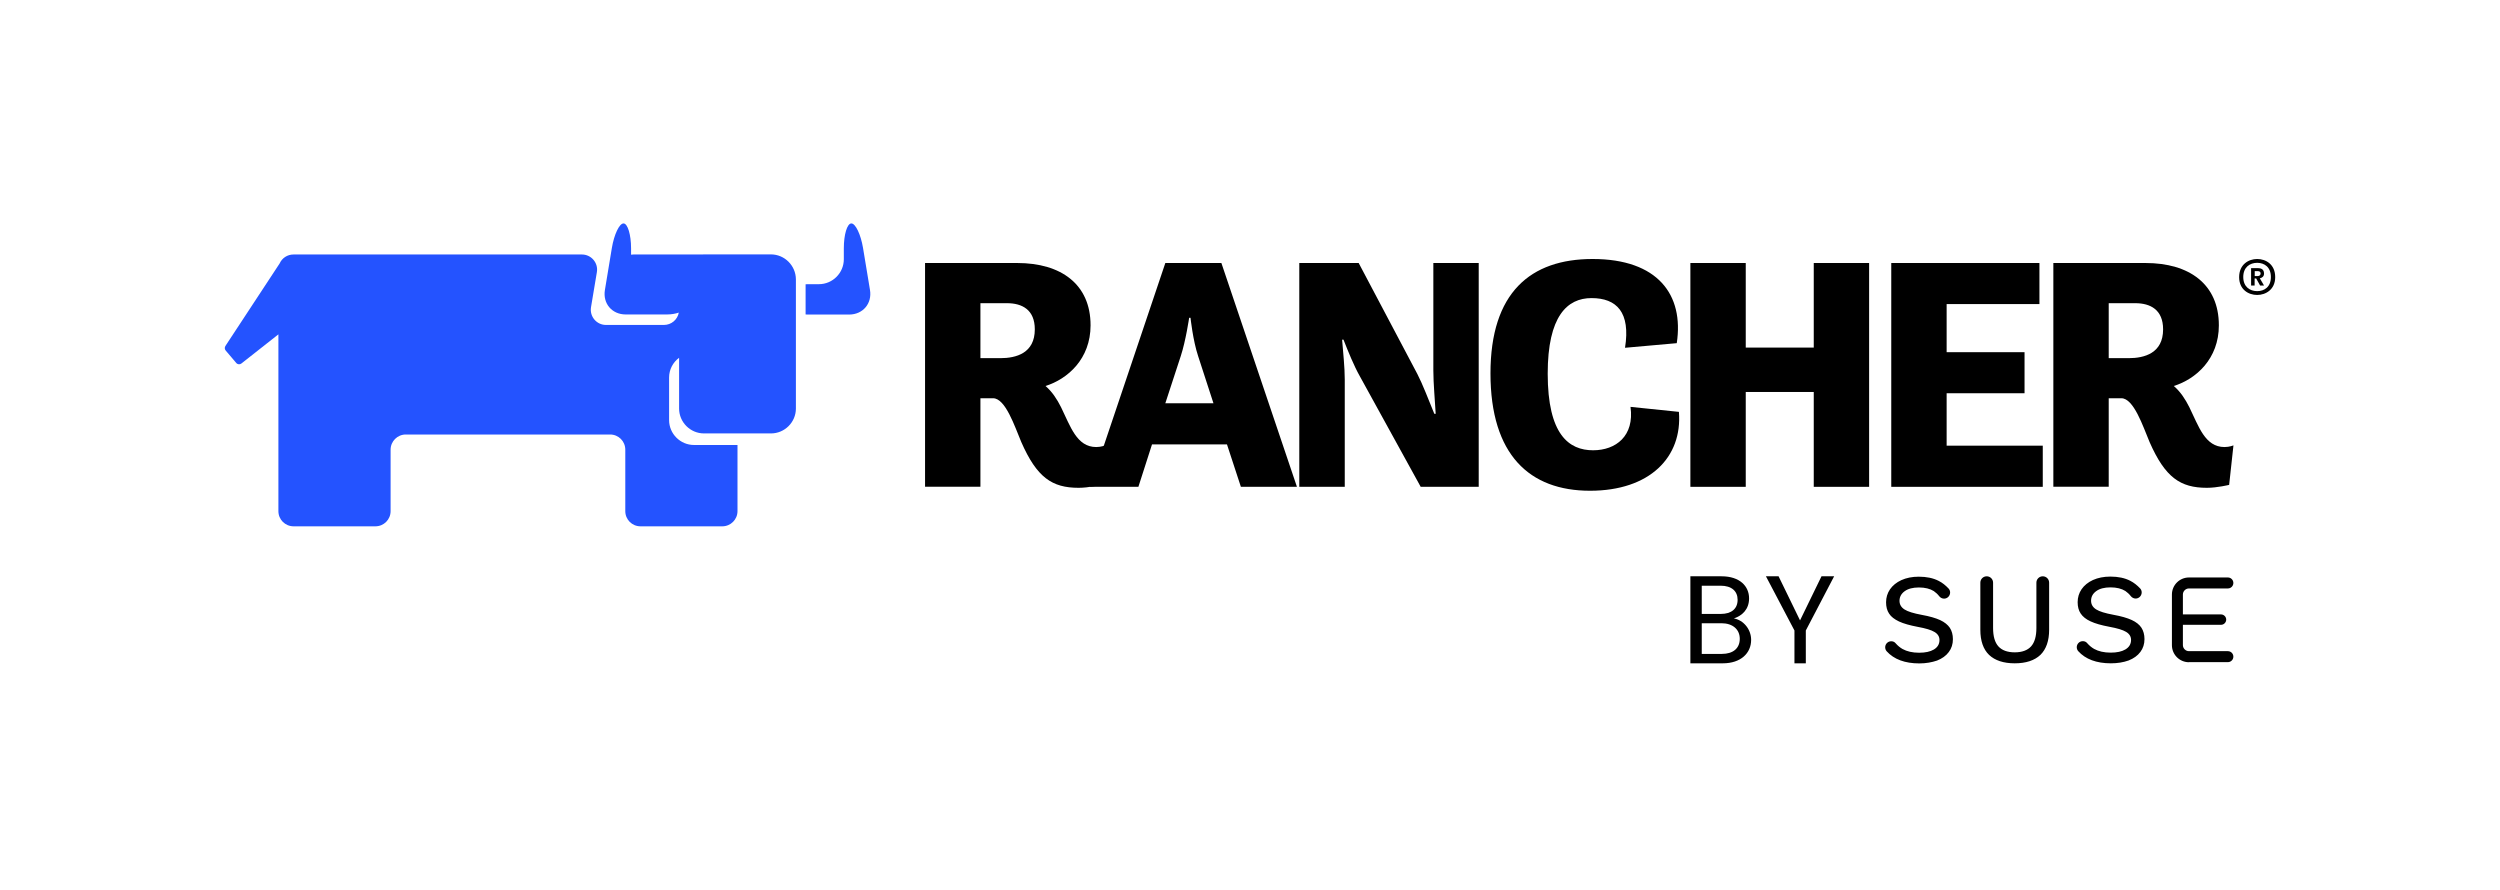
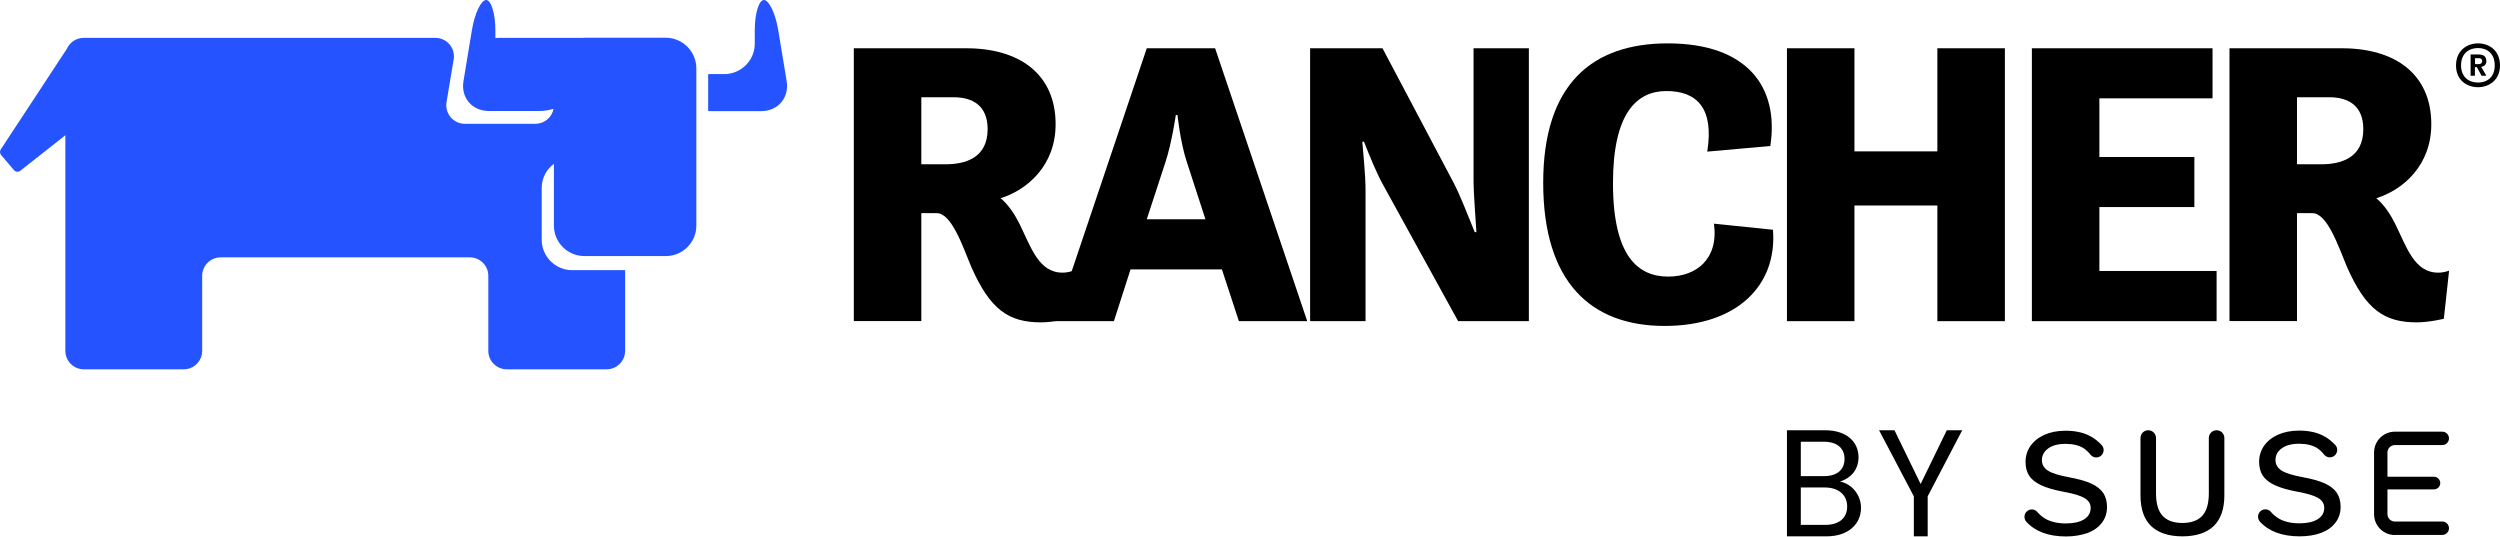
- <svg xmlns="http://www.w3.org/2000/svg" version="1.1" x="0px" y="0px" viewBox="0 0 255.12 90.74" style="enable-background:new 0 0 255.12 90.74;" xml:space="preserve">
-   <style type="text/css">
+ <svg xmlns="http://www.w3.org/2000/svg" version="1.1" x="0px" y="0px" viewBox="0 0 209.241 44.9" xml:space="preserve" id="svg15" width="209.241" height="44.9">
+   <defs id="defs15" />
+   <style type="text/css" id="style1">
	.st0{display:none;}
	.st1{display:inline;}
	.st2{fill:#2453FF;}
</style>
-   <g id="padding" class="st0">
-     <path class="st1" d="M118.37-0.13h9.41c4.47,0,7.48,2.17,7.48,6.36c0,3.42-2.33,5.48-4.6,6.19c0.68,0.58,1.18,1.35,1.59,2.17   c0.95,1.93,1.59,4.06,3.59,4.06c0.51,0,0.91-0.17,0.91-0.17l-0.44,4.03c0,0-1.22,0.3-2.27,0.3c-2.71,0-4.26-1.05-5.85-4.67   c-0.68-1.62-1.62-4.47-2.88-4.47h-1.29v9.03h-5.65V-0.13 M124.02,3.96v5.62h2.03c1.62,0,3.52-0.51,3.52-2.94   c0-2-1.29-2.67-2.84-2.67H124.02z" />
-     <g class="st1">
-       <path d="M0,54.39v-9.41c0-4.47,2.17-7.48,6.36-7.48c3.42,0,5.48,2.33,6.19,4.6c0.58-0.68,1.35-1.18,2.17-1.59    c1.93-0.95,4.06-1.59,4.06-3.59c0-0.51-0.17-0.91-0.17-0.91l4.03,0.44c0,0,0.3,1.22,0.3,2.27c0,2.71-1.05,4.26-4.67,5.85    c-1.62,0.68-4.47,1.62-4.47,2.88v1.29h9.03v5.65H0 M4.09,48.74h5.62v-2.03c0-1.62-0.51-3.52-2.94-3.52c-2,0-2.67,1.29-2.67,2.84    V48.74z" />
-       <path d="M232.18,54.39v-9.41c0-4.47,2.17-7.48,6.36-7.48c3.42,0,5.48,2.33,6.19,4.6c0.58-0.68,1.35-1.18,2.17-1.59    c1.93-0.95,4.06-1.59,4.06-3.59c0-0.51-0.17-0.91-0.17-0.91l4.03,0.44c0,0,0.3,1.22,0.3,2.27c0,2.71-1.05,4.26-4.67,5.85    c-1.62,0.68-4.47,1.62-4.47,2.88v1.29h9.03v5.65H232.18 M236.27,48.74h5.62v-2.03c0-1.62-0.51-3.52-2.94-3.52    c-2,0-2.67,1.29-2.67,2.84V48.74z" />
+   <g id="padding" class="st0" transform="translate(-22.93925,-22.8)">
+     <path class="st1" d="m 118.37,-0.13 h 9.41 c 4.47,0 7.48,2.17 7.48,6.36 0,3.42 -2.33,5.48 -4.6,6.19 0.68,0.58 1.18,1.35 1.59,2.17 0.95,1.93 1.59,4.06 3.59,4.06 0.51,0 0.91,-0.17 0.91,-0.17 l -0.44,4.03 c 0,0 -1.22,0.3 -2.27,0.3 -2.71,0 -4.26,-1.05 -5.85,-4.67 -0.68,-1.62 -1.62,-4.47 -2.88,-4.47 h -1.29 v 9.03 h -5.65 V -0.13 m 5.65,4.09 v 5.62 h 2.03 c 1.62,0 3.52,-0.51 3.52,-2.94 0,-2 -1.29,-2.67 -2.84,-2.67 h -2.71 z" id="path1" />
+     <g class="st1" id="g3">
+       <path d="m 0,54.39 v -9.41 c 0,-4.47 2.17,-7.48 6.36,-7.48 3.42,0 5.48,2.33 6.19,4.6 0.58,-0.68 1.35,-1.18 2.17,-1.59 1.93,-0.95 4.06,-1.59 4.06,-3.59 0,-0.51 -0.17,-0.91 -0.17,-0.91 l 4.03,0.44 c 0,0 0.3,1.22 0.3,2.27 0,2.71 -1.05,4.26 -4.67,5.85 -1.62,0.68 -4.47,1.62 -4.47,2.88 v 1.29 h 9.03 v 5.65 H 0 m 4.09,-5.65 h 5.62 v -2.03 c 0,-1.62 -0.51,-3.52 -2.94,-3.52 -2,0 -2.67,1.29 -2.67,2.84 v 2.71 z" id="path2" />
+       <path d="m 232.18,54.39 v -9.41 c 0,-4.47 2.17,-7.48 6.36,-7.48 3.42,0 5.48,2.33 6.19,4.6 0.58,-0.68 1.35,-1.18 2.17,-1.59 1.93,-0.95 4.06,-1.59 4.06,-3.59 0,-0.51 -0.17,-0.91 -0.17,-0.91 l 4.03,0.44 c 0,0 0.3,1.22 0.3,2.27 0,2.71 -1.05,4.26 -4.67,5.85 -1.62,0.68 -4.47,1.62 -4.47,2.88 v 1.29 h 9.03 v 5.65 h -22.83 m 4.09,-5.65 h 5.62 v -2.03 c 0,-1.62 -0.51,-3.52 -2.94,-3.52 -2,0 -2.67,1.29 -2.67,2.84 v 2.71 z" id="path3" />
    </g>
-     <path class="st1" d="M118.37,67.7h9.41c4.47,0,7.48,2.17,7.48,6.36c0,3.42-2.33,5.48-4.6,6.19c0.68,0.58,1.18,1.35,1.59,2.17   c0.95,1.93,1.59,4.06,3.59,4.06c0.51,0,0.91-0.17,0.91-0.17l-0.44,4.03c0,0-1.22,0.3-2.27,0.3c-2.71,0-4.26-1.05-5.85-4.67   c-0.68-1.62-1.62-4.47-2.88-4.47h-1.29v9.03h-5.65V67.7 M124.02,71.79v5.62h2.03c1.62,0,3.52-0.51,3.52-2.94   c0-2-1.29-2.67-2.84-2.67H124.02z" />
+     <path class="st1" d="m 118.37,67.7 h 9.41 c 4.47,0 7.48,2.17 7.48,6.36 0,3.42 -2.33,5.48 -4.6,6.19 0.68,0.58 1.18,1.35 1.59,2.17 0.95,1.93 1.59,4.06 3.59,4.06 0.51,0 0.91,-0.17 0.91,-0.17 l -0.44,4.03 c 0,0 -1.22,0.3 -2.27,0.3 -2.71,0 -4.26,-1.05 -5.85,-4.67 -0.68,-1.62 -1.62,-4.47 -2.88,-4.47 h -1.29 v 9.03 h -5.65 V 67.7 m 5.65,4.09 v 5.62 h 2.03 c 1.62,0 3.52,-0.51 3.52,-2.94 0,-2 -1.29,-2.67 -2.84,-2.67 h -2.71 z" id="path4" />
  </g>
-   <g id="logo">
-     <g>
-       <path class="st2" d="M88.78,29.59l-0.71-4.29c-0.23-1.38-0.77-2.5-1.19-2.5c-0.43,0-0.77,1.14-0.77,2.54v1.12    c0,1.39-1.14,2.54-2.54,2.54h-1.12c-0.08,0-0.16,0-0.24,0.01v3.08c0.08,0,0.16,0.01,0.24,0.01h4.22    C88.06,32.09,89.01,30.97,88.78,29.59" />
-       <path class="st2" d="M78.67,25.96h-6.84c-0.06,0-0.11,0-0.17,0.01h-7.02c-0.08,0-0.16,0.01-0.24,0.02v-0.65    c0-1.39-0.35-2.54-0.77-2.54c-0.43,0-0.96,1.13-1.19,2.5l-0.71,4.29c-0.23,1.38,0.72,2.5,2.12,2.5h4.22c0.43,0,0.84-0.07,1.2-0.19    c-0.13,0.72-0.76,1.26-1.52,1.26h-5.91c-0.96,0-1.68-0.86-1.53-1.8l0.6-3.59c0.16-0.94-0.57-1.8-1.53-1.8H29.95    c-0.63,0-1.17,0.37-1.41,0.91L23,35.31c-0.09,0.14-0.08,0.33,0.03,0.46l1.08,1.27c0.13,0.16,0.37,0.18,0.53,0.05l3.77-2.97v18.04    c0,0.86,0.69,1.55,1.55,1.55h8.35c0.86,0,1.55-0.69,1.55-1.55v-6.27c0-0.85,0.69-1.55,1.55-1.55h20.85c0.86,0,1.55,0.69,1.55,1.55    v6.27c0,0.86,0.69,1.55,1.55,1.55h8.35c0.85,0,1.55-0.69,1.55-1.55v-6.75h-4.44c-1.39,0-2.54-1.14-2.54-2.54v-4.34    c0-0.83,0.4-1.56,1.02-2.02v5.18c0,1.39,1.14,2.54,2.54,2.54h6.84c1.39,0,2.54-1.14,2.54-2.54V28.5    C81.21,27.11,80.07,25.96,78.67,25.96" />
+   <g id="logo" transform="translate(-22.93925,-22.8)">
+     <g id="g6">
+       <path class="st2" d="M 88.78,29.59 88.07,25.3 c -0.23,-1.38 -0.77,-2.5 -1.19,-2.5 -0.43,0 -0.77,1.14 -0.77,2.54 v 1.12 c 0,1.39 -1.14,2.54 -2.54,2.54 h -1.12 c -0.08,0 -0.16,0 -0.24,0.01 v 3.08 c 0.08,0 0.16,0.01 0.24,0.01 h 4.22 c 1.39,-0.01 2.34,-1.13 2.11,-2.51" id="path5" />
+       <path class="st2" d="m 78.67,25.96 h -6.84 c -0.06,0 -0.11,0 -0.17,0.01 h -7.02 c -0.08,0 -0.16,0.01 -0.24,0.02 v -0.65 c 0,-1.39 -0.35,-2.54 -0.77,-2.54 -0.43,0 -0.96,1.13 -1.19,2.5 l -0.71,4.29 c -0.23,1.38 0.72,2.5 2.12,2.5 h 4.22 c 0.43,0 0.84,-0.07 1.2,-0.19 -0.13,0.72 -0.76,1.26 -1.52,1.26 h -5.91 c -0.96,0 -1.68,-0.86 -1.53,-1.8 l 0.6,-3.59 c 0.16,-0.94 -0.57,-1.8 -1.53,-1.8 H 29.95 c -0.63,0 -1.17,0.37 -1.41,0.91 L 23,35.31 c -0.09,0.14 -0.08,0.33 0.03,0.46 l 1.08,1.27 c 0.13,0.16 0.37,0.18 0.53,0.05 l 3.77,-2.97 v 18.04 c 0,0.86 0.69,1.55 1.55,1.55 h 8.35 c 0.86,0 1.55,-0.69 1.55,-1.55 v -6.27 c 0,-0.85 0.69,-1.55 1.55,-1.55 h 20.85 c 0.86,0 1.55,0.69 1.55,1.55 v 6.27 c 0,0.86 0.69,1.55 1.55,1.55 h 8.35 c 0.85,0 1.55,-0.69 1.55,-1.55 v -6.75 h -4.44 c -1.39,0 -2.54,-1.14 -2.54,-2.54 v -4.34 c 0,-0.83 0.4,-1.56 1.02,-2.02 v 5.18 c 0,1.39 1.14,2.54 2.54,2.54 h 6.84 c 1.39,0 2.54,-1.14 2.54,-2.54 V 28.5 c -0.01,-1.39 -1.15,-2.54 -2.55,-2.54" id="path6" />
    </g>
-     <g>
+     <g id="g10">
      <g id="Layer_1_00000116952799159011174390000017168342625225811855_">
-         <g>
-           <path d="M223.38,67.58c-0.96,0-1.74-0.78-1.74-1.74v-5.17c0-0.96,0.78-1.74,1.74-1.74h3.97c0.31,0,0.56,0.25,0.56,0.56      c0,0.31-0.25,0.56-0.56,0.56h-3.97c-0.34,0-0.62,0.28-0.62,0.62v2.03h3.89c0.29,0,0.53,0.24,0.53,0.53      c0,0.29-0.24,0.53-0.53,0.53h-3.89v2.07c0,0.34,0.28,0.62,0.62,0.62h3.97c0.31,0,0.56,0.25,0.56,0.56      c0,0.31-0.25,0.56-0.56,0.56H223.38z M205.6,67.69c-1.14,0-2.02-0.29-2.62-0.86c-0.59-0.57-0.89-1.43-0.89-2.56v-4.81      c0-0.36,0.29-0.65,0.65-0.65c0.36,0,0.65,0.29,0.65,0.65v4.63c0,0.84,0.18,1.47,0.54,1.87c0.36,0.4,0.92,0.61,1.67,0.61      c0.75,0,1.31-0.21,1.67-0.61c0.36-0.4,0.54-1.03,0.54-1.87v-4.63c0-0.36,0.29-0.65,0.65-0.65s0.65,0.29,0.65,0.65v4.81      c0,1.12-0.3,1.98-0.89,2.56C207.62,67.4,206.74,67.69,205.6,67.69 M215.41,67.69c-1.47,0-2.59-0.42-3.33-1.24      c-0.21-0.24-0.2-0.61,0.03-0.84l0,0l0,0c0.12-0.12,0.27-0.18,0.44-0.18c0.18,0,0.34,0.07,0.45,0.21      c0.21,0.24,0.44,0.43,0.7,0.58c0.45,0.25,1.02,0.38,1.69,0.38c0.64,0,1.14-0.11,1.51-0.33c0.38-0.23,0.57-0.55,0.57-0.97      c0-0.34-0.17-0.62-0.51-0.82c-0.33-0.2-0.89-0.37-1.71-0.52c-0.8-0.15-1.44-0.33-1.91-0.55c-0.46-0.21-0.8-0.48-1.01-0.8      c-0.21-0.31-0.31-0.7-0.31-1.16c0-0.48,0.13-0.92,0.4-1.32c0.27-0.39,0.66-0.71,1.16-0.94c0.51-0.23,1.11-0.35,1.78-0.35      c0.79,0,1.47,0.14,2.03,0.43c0.37,0.19,0.71,0.46,1.01,0.78c0.23,0.25,0.2,0.64-0.05,0.87c-0.11,0.1-0.26,0.16-0.41,0.16      c-0.19,0-0.37-0.09-0.49-0.24c-0.17-0.22-0.36-0.39-0.56-0.53c-0.38-0.24-0.89-0.37-1.52-0.37c-0.62,0-1.11,0.13-1.45,0.38      c-0.35,0.25-0.53,0.58-0.53,0.98c0,0.37,0.17,0.67,0.52,0.89c0.33,0.21,0.91,0.39,1.77,0.55c0.78,0.14,1.4,0.32,1.86,0.53      c0.45,0.21,0.78,0.47,0.99,0.79c0.2,0.31,0.31,0.7,0.31,1.16c0,0.5-0.14,0.94-0.42,1.31c-0.28,0.38-0.69,0.67-1.2,0.87      C216.69,67.59,216.09,67.69,215.41,67.69 M195.86,67.7c-1.47,0-2.59-0.42-3.33-1.24c-0.21-0.24-0.2-0.61,0.03-0.84l0,0      c0.12-0.12,0.27-0.18,0.44-0.18c0.18,0,0.34,0.07,0.45,0.21c0.21,0.24,0.44,0.43,0.7,0.58c0.45,0.25,1.02,0.38,1.69,0.38      c0.64,0,1.14-0.11,1.51-0.33c0.38-0.23,0.57-0.55,0.57-0.97c0-0.34-0.17-0.62-0.51-0.82c-0.33-0.2-0.89-0.37-1.71-0.52      c-0.79-0.15-1.44-0.33-1.91-0.55c-0.46-0.22-0.81-0.48-1.01-0.8c-0.21-0.31-0.31-0.7-0.31-1.16c0-0.48,0.13-0.92,0.4-1.32      c0.27-0.39,0.66-0.71,1.16-0.94c0.51-0.23,1.1-0.35,1.78-0.35c0.79,0,1.47,0.14,2.03,0.43c0.38,0.19,0.71,0.46,1.01,0.78      c0.23,0.25,0.2,0.64-0.05,0.87c-0.11,0.1-0.26,0.16-0.41,0.16c-0.19,0-0.37-0.09-0.49-0.24c-0.17-0.22-0.36-0.39-0.56-0.53      c-0.38-0.24-0.89-0.37-1.52-0.37c-0.62,0-1.11,0.13-1.45,0.38c-0.35,0.25-0.53,0.59-0.53,0.98c0,0.37,0.17,0.67,0.52,0.89      c0.33,0.21,0.91,0.39,1.77,0.55c0.78,0.14,1.4,0.32,1.86,0.53c0.45,0.21,0.78,0.48,0.99,0.79c0.2,0.31,0.31,0.7,0.31,1.16      c0,0.5-0.14,0.94-0.42,1.31c-0.28,0.38-0.69,0.67-1.2,0.87C197.14,67.59,196.54,67.7,195.86,67.7" />
+         <g id="g7">
+           <path d="m 223.38,67.58 c -0.96,0 -1.74,-0.78 -1.74,-1.74 v -5.17 c 0,-0.96 0.78,-1.74 1.74,-1.74 h 3.97 c 0.31,0 0.56,0.25 0.56,0.56 0,0.31 -0.25,0.56 -0.56,0.56 h -3.97 c -0.34,0 -0.62,0.28 -0.62,0.62 v 2.03 h 3.89 c 0.29,0 0.53,0.24 0.53,0.53 0,0.29 -0.24,0.53 -0.53,0.53 h -3.89 v 2.07 c 0,0.34 0.28,0.62 0.62,0.62 h 3.97 c 0.31,0 0.56,0.25 0.56,0.56 0,0.31 -0.25,0.56 -0.56,0.56 h -3.97 z m -17.78,0.11 c -1.14,0 -2.02,-0.29 -2.62,-0.86 -0.59,-0.57 -0.89,-1.43 -0.89,-2.56 v -4.81 c 0,-0.36 0.29,-0.65 0.65,-0.65 0.36,0 0.65,0.29 0.65,0.65 v 4.63 c 0,0.84 0.18,1.47 0.54,1.87 0.36,0.4 0.92,0.61 1.67,0.61 0.75,0 1.31,-0.21 1.67,-0.61 0.36,-0.4 0.54,-1.03 0.54,-1.87 v -4.63 c 0,-0.36 0.29,-0.65 0.65,-0.65 0.36,0 0.65,0.29 0.65,0.65 v 4.81 c 0,1.12 -0.3,1.98 -0.89,2.56 -0.6,0.57 -1.48,0.86 -2.62,0.86 m 9.81,0 c -1.47,0 -2.59,-0.42 -3.33,-1.24 -0.21,-0.24 -0.2,-0.61 0.03,-0.84 v 0 0 c 0.12,-0.12 0.27,-0.18 0.44,-0.18 0.18,0 0.34,0.07 0.45,0.21 0.21,0.24 0.44,0.43 0.7,0.58 0.45,0.25 1.02,0.38 1.69,0.38 0.64,0 1.14,-0.11 1.51,-0.33 0.38,-0.23 0.57,-0.55 0.57,-0.97 0,-0.34 -0.17,-0.62 -0.51,-0.82 -0.33,-0.2 -0.89,-0.37 -1.71,-0.52 -0.8,-0.15 -1.44,-0.33 -1.91,-0.55 -0.46,-0.21 -0.8,-0.48 -1.01,-0.8 -0.21,-0.31 -0.31,-0.7 -0.31,-1.16 0,-0.48 0.13,-0.92 0.4,-1.32 0.27,-0.39 0.66,-0.71 1.16,-0.94 0.51,-0.23 1.11,-0.35 1.78,-0.35 0.79,0 1.47,0.14 2.03,0.43 0.37,0.19 0.71,0.46 1.01,0.78 0.23,0.25 0.2,0.64 -0.05,0.87 -0.11,0.1 -0.26,0.16 -0.41,0.16 -0.19,0 -0.37,-0.09 -0.49,-0.24 -0.17,-0.22 -0.36,-0.39 -0.56,-0.53 -0.38,-0.24 -0.89,-0.37 -1.52,-0.37 -0.62,0 -1.11,0.13 -1.45,0.38 -0.35,0.25 -0.53,0.58 -0.53,0.98 0,0.37 0.17,0.67 0.52,0.89 0.33,0.21 0.91,0.39 1.77,0.55 0.78,0.14 1.4,0.32 1.86,0.53 0.45,0.21 0.78,0.47 0.99,0.79 0.2,0.31 0.31,0.7 0.31,1.16 0,0.5 -0.14,0.94 -0.42,1.31 -0.28,0.38 -0.69,0.67 -1.2,0.87 -0.53,0.19 -1.13,0.29 -1.81,0.29 m -19.55,0.01 c -1.47,0 -2.59,-0.42 -3.33,-1.24 -0.21,-0.24 -0.2,-0.61 0.03,-0.84 v 0 c 0.12,-0.12 0.27,-0.18 0.44,-0.18 0.18,0 0.34,0.07 0.45,0.21 0.21,0.24 0.44,0.43 0.7,0.58 0.45,0.25 1.02,0.38 1.69,0.38 0.64,0 1.14,-0.11 1.51,-0.33 0.38,-0.23 0.57,-0.55 0.57,-0.97 0,-0.34 -0.17,-0.62 -0.51,-0.82 -0.33,-0.2 -0.89,-0.37 -1.71,-0.52 -0.79,-0.15 -1.44,-0.33 -1.91,-0.55 -0.46,-0.22 -0.81,-0.48 -1.01,-0.8 -0.21,-0.31 -0.31,-0.7 -0.31,-1.16 0,-0.48 0.13,-0.92 0.4,-1.32 0.27,-0.39 0.66,-0.71 1.16,-0.94 0.51,-0.23 1.1,-0.35 1.78,-0.35 0.79,0 1.47,0.14 2.03,0.43 0.38,0.19 0.71,0.46 1.01,0.78 0.23,0.25 0.2,0.64 -0.05,0.87 -0.11,0.1 -0.26,0.16 -0.41,0.16 -0.19,0 -0.37,-0.09 -0.49,-0.24 -0.17,-0.22 -0.36,-0.39 -0.56,-0.53 -0.38,-0.24 -0.89,-0.37 -1.52,-0.37 -0.62,0 -1.11,0.13 -1.45,0.38 -0.35,0.25 -0.53,0.59 -0.53,0.98 0,0.37 0.17,0.67 0.52,0.89 0.33,0.21 0.91,0.39 1.77,0.55 0.78,0.14 1.4,0.32 1.86,0.53 0.45,0.21 0.78,0.48 0.99,0.79 0.2,0.31 0.31,0.7 0.31,1.16 0,0.5 -0.14,0.94 -0.42,1.31 -0.28,0.38 -0.69,0.67 -1.2,0.87 -0.53,0.18 -1.13,0.29 -1.81,0.29" id="path7" />
        </g>
      </g>
-       <g>
-         <path d="M175.81,67.69h-3.31v-8.88h3.18c1.87,0,2.81,1.02,2.81,2.25c0,1.12-0.7,1.77-1.55,2.05c0.97,0.17,1.76,1.1,1.76,2.19     C178.7,66.65,177.65,67.69,175.81,67.69z M175.58,59.77h-1.92v2.88h1.95c1.08,0,1.71-0.53,1.71-1.44     C177.32,60.33,176.72,59.77,175.58,59.77z M175.67,63.6h-2.01v3.13h2.05c1.15,0,1.83-0.57,1.83-1.54     C177.54,64.22,176.81,63.6,175.67,63.6z" />
-         <path d="M180.21,58.81h1.29l2.19,4.5l2.19-4.5h1.29l-2.89,5.53v3.35h-1.16v-3.35L180.21,58.81z" />
+       <g id="g9">
+         <path d="m 175.81,67.69 h -3.31 v -8.88 h 3.18 c 1.87,0 2.81,1.02 2.81,2.25 0,1.12 -0.7,1.77 -1.55,2.05 0.97,0.17 1.76,1.1 1.76,2.19 0,1.35 -1.05,2.39 -2.89,2.39 z m -0.23,-7.92 h -1.92 v 2.88 h 1.95 c 1.08,0 1.71,-0.53 1.71,-1.44 0,-0.88 -0.6,-1.44 -1.74,-1.44 z m 0.09,3.83 h -2.01 v 3.13 h 2.05 c 1.15,0 1.83,-0.57 1.83,-1.54 0,-0.97 -0.73,-1.59 -1.87,-1.59 z" id="path8" />
+         <path d="m 180.21,58.81 h 1.29 l 2.19,4.5 2.19,-4.5 h 1.29 l -2.89,5.53 v 3.35 h -1.16 v -3.35 z" id="path9" />
      </g>
    </g>
-     <path d="M94.4,26.84h9.41c4.47,0,7.48,2.17,7.48,6.36c0,3.42-2.33,5.48-4.6,6.19c0.68,0.58,1.18,1.35,1.59,2.17   c0.95,1.93,1.59,4.06,3.59,4.06c0.51,0,0.91-0.17,0.91-0.17l-0.44,4.03c0,0-1.22,0.3-2.27,0.3c-2.71,0-4.26-1.05-5.85-4.67   c-0.68-1.62-1.62-4.47-2.88-4.47h-1.29v9.03H94.4V26.84 M100.05,30.93v5.62h2.03c1.62,0,3.52-0.51,3.52-2.94   c0-2-1.29-2.67-2.84-2.67H100.05z" />
-     <path d="M118.92,26.84h5.72l7.71,22.84h-5.72l-1.42-4.33h-7.65l-1.39,4.33h-4.94L118.92,26.84 M118.92,41.15h4.91l-1.56-4.8   c-0.54-1.62-0.78-3.92-0.78-3.92h-0.14c0,0-0.34,2.33-0.85,3.89L118.92,41.15z" />
-     <path d="M132.59,26.84h6.06l5.99,11.33c0.51,0.98,1.18,2.71,1.73,4.06h0.14c-0.07-1.29-0.24-3.11-0.24-4.43V26.84h4.63v22.84h-5.92   l-6.22-11.3c-0.58-1.02-1.18-2.5-1.66-3.72h-0.14c0.1,1.29,0.27,2.81,0.27,4.06v10.96h-4.64V26.84" />
-     <path d="M152.1,38.1c0-8.25,4.09-11.67,10.42-11.67c6.66,0,9.34,3.65,8.59,8.59l-5.28,0.47c0.58-3.62-0.85-5.07-3.42-5.07   c-2.47,0-4.47,1.83-4.47,7.71c0,6.23,2.17,7.82,4.63,7.82c2.33,0,4.23-1.46,3.82-4.43l4.94,0.51c0.37,4.63-2.98,8.05-9.07,8.05   C156.1,50.08,152.1,46.43,152.1,38.1" />
-     <polyline points="172.5,26.84 178.15,26.84 178.15,35.47 185.09,35.47 185.09,26.84 190.74,26.84 190.74,49.68 185.09,49.68    185.09,40 178.15,40 178.15,49.68 172.5,49.68 172.5,26.84  " />
-     <polyline points="193,26.84 208.12,26.84 208.12,31.03 198.65,31.03 198.65,35.94 206.6,35.94 206.6,40.13 198.65,40.13    198.65,45.48 208.46,45.48 208.46,49.68 193,49.68 193,26.84  " />
-     <path d="M209.54,26.84h9.41c4.47,0,7.48,2.17,7.48,6.36c0,3.42-2.33,5.48-4.6,6.19c0.68,0.58,1.18,1.35,1.59,2.17   c0.95,1.93,1.59,4.06,3.59,4.06c0.51,0,0.91-0.17,0.91-0.17l-0.44,4.03c0,0-1.22,0.3-2.27,0.3c-2.71,0-4.26-1.05-5.85-4.67   c-0.68-1.62-1.62-4.47-2.88-4.47h-1.29v9.03h-5.65V26.84 M215.19,30.93v5.62h2.03c1.62,0,3.52-0.51,3.52-2.94   c0-2-1.29-2.67-2.84-2.67H215.19z" />
-     <path d="M228.5,28.28c0-1.29,0.96-1.85,1.84-1.85c0.89,0,1.84,0.55,1.84,1.85c0,1.26-0.96,1.82-1.84,1.82   C229.45,30.1,228.5,29.55,228.5,28.28 M231.74,28.27c0-1.01-0.66-1.45-1.4-1.45c-0.74,0-1.42,0.44-1.42,1.45   c0,1,0.68,1.44,1.42,1.44C231.08,29.71,231.74,29.28,231.74,28.27z M229.73,27.36h0.65c0.33,0,0.66,0.09,0.66,0.56   c0,0.28-0.18,0.43-0.43,0.48l0.43,0.74h-0.4l-0.4-0.72h-0.16v0.72h-0.36V27.36z M230.41,28.17c0.15,0,0.28-0.09,0.28-0.26   c0-0.19-0.15-0.24-0.28-0.24h-0.32v0.5H230.41z" />
+     <path d="m 94.4,26.84 h 9.41 c 4.47,0 7.48,2.17 7.48,6.36 0,3.42 -2.33,5.48 -4.6,6.19 0.68,0.58 1.18,1.35 1.59,2.17 0.95,1.93 1.59,4.06 3.59,4.06 0.51,0 0.91,-0.17 0.91,-0.17 l -0.44,4.03 c 0,0 -1.22,0.3 -2.27,0.3 -2.71,0 -4.26,-1.05 -5.85,-4.67 -0.68,-1.62 -1.62,-4.47 -2.88,-4.47 h -1.29 v 9.03 H 94.4 V 26.84 m 5.65,4.09 v 5.62 h 2.03 c 1.62,0 3.52,-0.51 3.52,-2.94 0,-2 -1.29,-2.67 -2.84,-2.67 h -2.71 z" id="path10" />
+     <path d="m 118.92,26.84 h 5.72 l 7.71,22.84 h -5.72 l -1.42,-4.33 h -7.65 l -1.39,4.33 h -4.94 l 7.69,-22.84 m 0,14.31 h 4.91 l -1.56,-4.8 c -0.54,-1.62 -0.78,-3.92 -0.78,-3.92 h -0.14 c 0,0 -0.34,2.33 -0.85,3.89 z" id="path11" />
+     <path d="m 132.59,26.84 h 6.06 l 5.99,11.33 c 0.51,0.98 1.18,2.71 1.73,4.06 h 0.14 c -0.07,-1.29 -0.24,-3.11 -0.24,-4.43 V 26.84 h 4.63 v 22.84 h -5.92 l -6.22,-11.3 c -0.58,-1.02 -1.18,-2.5 -1.66,-3.72 h -0.14 c 0.1,1.29 0.27,2.81 0.27,4.06 v 10.96 h -4.64 V 26.84" id="path12" />
+     <path d="m 152.1,38.1 c 0,-8.25 4.09,-11.67 10.42,-11.67 6.66,0 9.34,3.65 8.59,8.59 l -5.28,0.47 c 0.58,-3.62 -0.85,-5.07 -3.42,-5.07 -2.47,0 -4.47,1.83 -4.47,7.71 0,6.23 2.17,7.82 4.63,7.82 2.33,0 4.23,-1.46 3.82,-4.43 l 4.94,0.51 c 0.37,4.63 -2.98,8.05 -9.07,8.05 -6.16,0 -10.16,-3.65 -10.16,-11.98" id="path13" />
+     <polyline points="172.5,26.84 178.15,26.84 178.15,35.47 185.09,35.47 185.09,26.84 190.74,26.84 190.74,49.68 185.09,49.68    185.09,40 178.15,40 178.15,49.68 172.5,49.68 172.5,26.84  " id="polyline13" />
+     <polyline points="193,26.84 208.12,26.84 208.12,31.03 198.65,31.03 198.65,35.94 206.6,35.94 206.6,40.13 198.65,40.13    198.65,45.48 208.46,45.48 208.46,49.68 193,49.68 193,26.84  " id="polyline14" />
+     <path d="m 209.54,26.84 h 9.41 c 4.47,0 7.48,2.17 7.48,6.36 0,3.42 -2.33,5.48 -4.6,6.19 0.68,0.58 1.18,1.35 1.59,2.17 0.95,1.93 1.59,4.06 3.59,4.06 0.51,0 0.91,-0.17 0.91,-0.17 l -0.44,4.03 c 0,0 -1.22,0.3 -2.27,0.3 -2.71,0 -4.26,-1.05 -5.85,-4.67 -0.68,-1.62 -1.62,-4.47 -2.88,-4.47 h -1.29 v 9.03 h -5.65 V 26.84 m 5.65,4.09 v 5.62 h 2.03 c 1.62,0 3.52,-0.51 3.52,-2.94 0,-2 -1.29,-2.67 -2.84,-2.67 h -2.71 z" id="path14" />
+     <path d="m 228.5,28.28 c 0,-1.29 0.96,-1.85 1.84,-1.85 0.89,0 1.84,0.55 1.84,1.85 0,1.26 -0.96,1.82 -1.84,1.82 -0.89,0 -1.84,-0.55 -1.84,-1.82 m 3.24,-0.01 c 0,-1.01 -0.66,-1.45 -1.4,-1.45 -0.74,0 -1.42,0.44 -1.42,1.45 0,1 0.68,1.44 1.42,1.44 0.74,0 1.4,-0.43 1.4,-1.44 z m -2.01,-0.91 h 0.65 c 0.33,0 0.66,0.09 0.66,0.56 0,0.28 -0.18,0.43 -0.43,0.48 l 0.43,0.74 h -0.4 l -0.4,-0.72 h -0.16 v 0.72 h -0.36 v -1.78 z m 0.68,0.81 c 0.15,0 0.28,-0.09 0.28,-0.26 0,-0.19 -0.15,-0.24 -0.28,-0.24 h -0.32 v 0.5 z" id="path15" />
  </g>
</svg>
